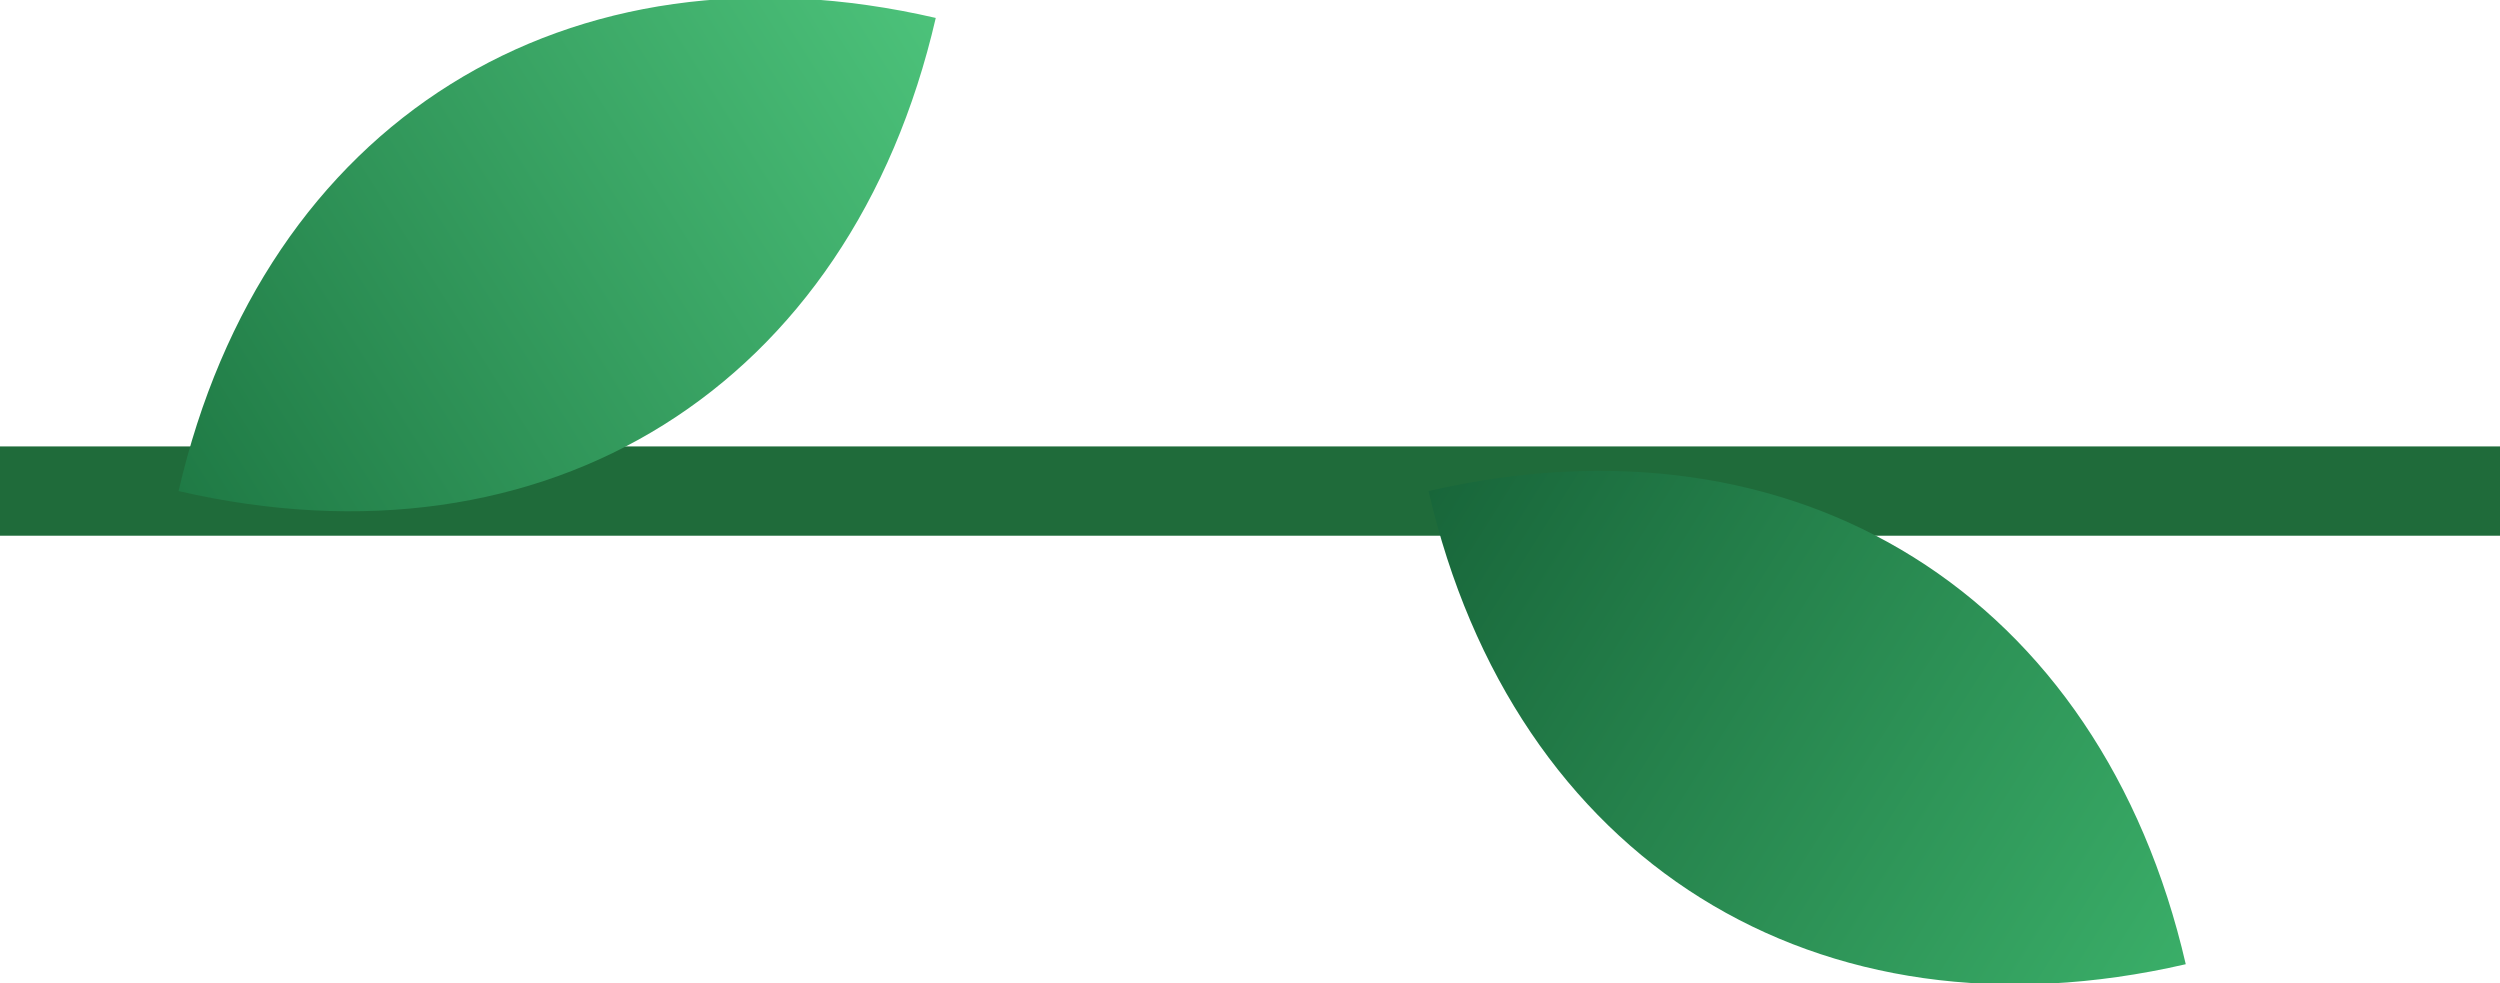
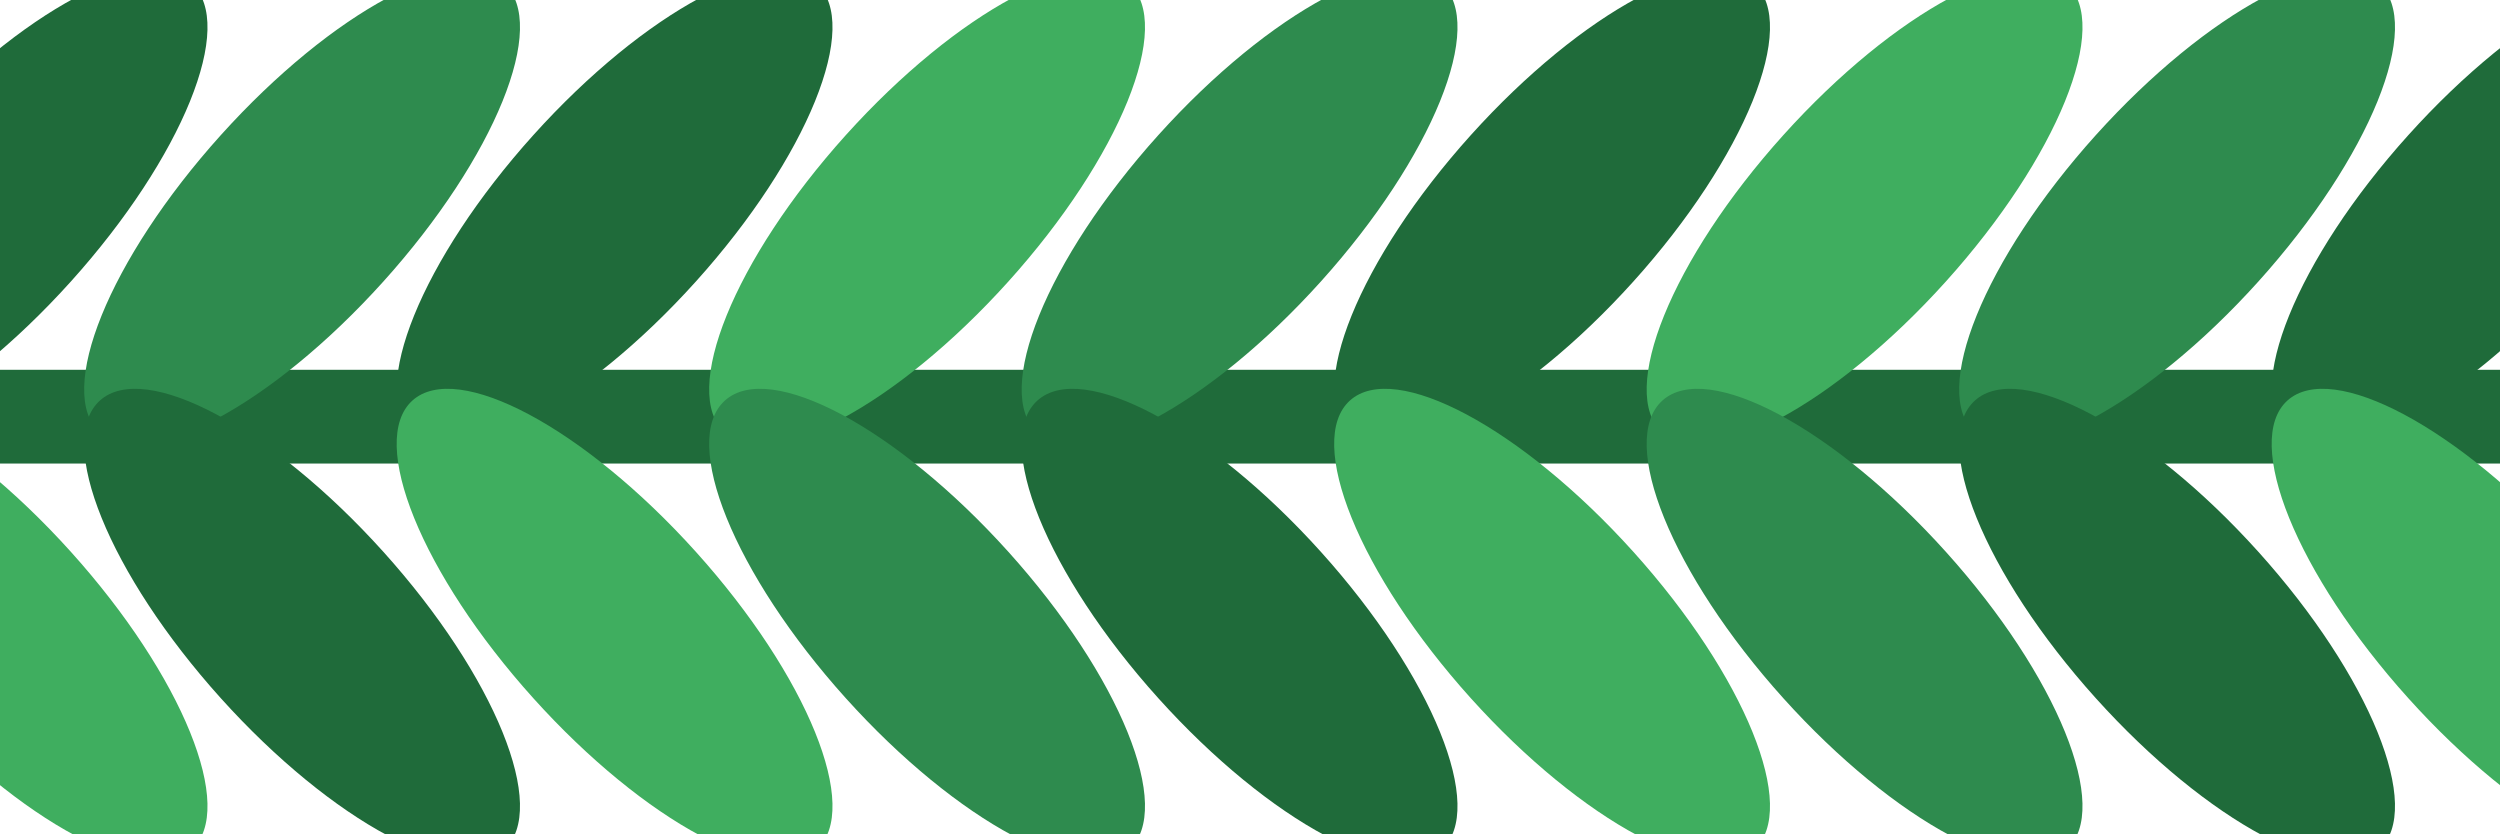
- <svg xmlns="http://www.w3.org/2000/svg" viewBox="0 0 28 11" width="28" height="11">
-   <defs>
-     <linearGradient id="a" x1="0" x2="1">
-       <stop offset="0" stop-color="#1F7A45" />
-       <stop offset="1" stop-color="#4CC27A" />
-     </linearGradient>
-     <linearGradient id="b" x1="0" x2="1">
-       <stop offset="0" stop-color="#18663A" />
-       <stop offset="1" stop-color="#3AAE68" />
-     </linearGradient>
-   </defs>
-   <path d="M0 5.5 H28" stroke="#1F6B3A" stroke-width="1" />
-   <g transform="translate(2 5.5) rotate(-32)">
-     <path d="M0 0 C3.00 -3.00 7.00 -3.00 10 0 C7.00 3.00 3.00 3.00 0 0Z" fill="url(#a)" />
-   </g>
-   <g transform="translate(16 5.5) rotate(32)">
-     <path d="M0 0 C3.00 -3.00 7.00 -3.00 10 0 C7.00 3.00 3.00 3.00 0 0Z" fill="url(#b)" />
-   </g>
+ <svg xmlns="http://www.w3.org/2000/svg" viewBox="0 0 24 8" width="24" height="8">
+   <path d="M0 4.0 H24" stroke="#1F6B3A" stroke-width=".9" />
+   <ellipse cx="-21.10" cy="2.00" rx="2.9" ry="1.05" transform="rotate(-48 -21.10 2.00)" fill="#2E8B4E" />
+   <ellipse cx="-21.10" cy="6.00" rx="2.9" ry="1.05" transform="rotate(48 -21.10 6.00)" fill="#1F6B3A" />
+   <ellipse cx="-18.10" cy="2.00" rx="2.9" ry="1.05" transform="rotate(-48 -18.10 2.00)" fill="#1F6B3A" />
+   <ellipse cx="-18.10" cy="6.00" rx="2.9" ry="1.05" transform="rotate(48 -18.10 6.00)" fill="#3FAE5F" />
+   <ellipse cx="-15.10" cy="2.00" rx="2.9" ry="1.05" transform="rotate(-48 -15.10 2.00)" fill="#3FAE5F" />
+   <ellipse cx="-15.10" cy="6.00" rx="2.9" ry="1.05" transform="rotate(48 -15.10 6.00)" fill="#2E8B4E" />
+   <ellipse cx="-12.10" cy="2.00" rx="2.9" ry="1.05" transform="rotate(-48 -12.10 2.00)" fill="#2E8B4E" />
+   <ellipse cx="-12.10" cy="6.00" rx="2.9" ry="1.05" transform="rotate(48 -12.10 6.00)" fill="#1F6B3A" />
+   <ellipse cx="-9.10" cy="2.00" rx="2.9" ry="1.05" transform="rotate(-48 -9.10 2.00)" fill="#1F6B3A" />
+   <ellipse cx="-9.10" cy="6.00" rx="2.9" ry="1.05" transform="rotate(48 -9.10 6.00)" fill="#3FAE5F" />
+   <ellipse cx="-6.10" cy="2.00" rx="2.9" ry="1.05" transform="rotate(-48 -6.10 2.00)" fill="#3FAE5F" />
+   <ellipse cx="-6.10" cy="6.00" rx="2.9" ry="1.05" transform="rotate(48 -6.10 6.00)" fill="#2E8B4E" />
+   <ellipse cx="-3.10" cy="2.00" rx="2.9" ry="1.05" transform="rotate(-48 -3.10 2.00)" fill="#2E8B4E" />
+   <ellipse cx="-3.10" cy="6.00" rx="2.9" ry="1.05" transform="rotate(48 -3.10 6.00)" fill="#1F6B3A" />
+   <ellipse cx="-0.10" cy="2.00" rx="2.9" ry="1.05" transform="rotate(-48 -0.10 2.00)" fill="#1F6B3A" />
+   <ellipse cx="-0.10" cy="6.00" rx="2.9" ry="1.05" transform="rotate(48 -0.10 6.00)" fill="#3FAE5F" />
+   <ellipse cx="2.90" cy="2.00" rx="2.9" ry="1.05" transform="rotate(-48 2.90 2.00)" fill="#2E8B4E" />
+   <ellipse cx="2.90" cy="6.00" rx="2.9" ry="1.05" transform="rotate(48 2.90 6.00)" fill="#1F6B3A" />
+   <ellipse cx="5.90" cy="2.00" rx="2.9" ry="1.05" transform="rotate(-48 5.90 2.00)" fill="#1F6B3A" />
+   <ellipse cx="5.90" cy="6.00" rx="2.9" ry="1.05" transform="rotate(48 5.90 6.00)" fill="#3FAE5F" />
+   <ellipse cx="8.90" cy="2.00" rx="2.9" ry="1.05" transform="rotate(-48 8.90 2.00)" fill="#3FAE5F" />
+   <ellipse cx="8.90" cy="6.00" rx="2.9" ry="1.05" transform="rotate(48 8.90 6.00)" fill="#2E8B4E" />
+   <ellipse cx="11.90" cy="2.00" rx="2.9" ry="1.05" transform="rotate(-48 11.90 2.00)" fill="#2E8B4E" />
+   <ellipse cx="11.90" cy="6.00" rx="2.9" ry="1.05" transform="rotate(48 11.90 6.00)" fill="#1F6B3A" />
+   <ellipse cx="14.90" cy="2.00" rx="2.9" ry="1.05" transform="rotate(-48 14.90 2.00)" fill="#1F6B3A" />
+   <ellipse cx="14.90" cy="6.00" rx="2.9" ry="1.05" transform="rotate(48 14.90 6.00)" fill="#3FAE5F" />
+   <ellipse cx="17.90" cy="2.00" rx="2.9" ry="1.05" transform="rotate(-48 17.90 2.00)" fill="#3FAE5F" />
+   <ellipse cx="17.90" cy="6.00" rx="2.9" ry="1.05" transform="rotate(48 17.90 6.00)" fill="#2E8B4E" />
+   <ellipse cx="20.90" cy="2.00" rx="2.9" ry="1.05" transform="rotate(-48 20.90 2.00)" fill="#2E8B4E" />
+   <ellipse cx="20.90" cy="6.00" rx="2.9" ry="1.05" transform="rotate(48 20.90 6.00)" fill="#1F6B3A" />
+   <ellipse cx="23.90" cy="2.00" rx="2.9" ry="1.05" transform="rotate(-48 23.90 2.00)" fill="#1F6B3A" />
+   <ellipse cx="23.90" cy="6.00" rx="2.9" ry="1.05" transform="rotate(48 23.90 6.00)" fill="#3FAE5F" />
+   <ellipse cx="26.90" cy="2.00" rx="2.9" ry="1.05" transform="rotate(-48 26.90 2.00)" fill="#2E8B4E" />
+   <ellipse cx="26.90" cy="6.00" rx="2.9" ry="1.05" transform="rotate(48 26.90 6.00)" fill="#1F6B3A" />
+   <ellipse cx="29.90" cy="2.00" rx="2.9" ry="1.05" transform="rotate(-48 29.90 2.00)" fill="#1F6B3A" />
+   <ellipse cx="29.90" cy="6.00" rx="2.9" ry="1.05" transform="rotate(48 29.90 6.00)" fill="#3FAE5F" />
+   <ellipse cx="32.90" cy="2.00" rx="2.9" ry="1.05" transform="rotate(-48 32.90 2.00)" fill="#3FAE5F" />
+   <ellipse cx="32.90" cy="6.00" rx="2.9" ry="1.05" transform="rotate(48 32.90 6.00)" fill="#2E8B4E" />
+   <ellipse cx="35.90" cy="2.00" rx="2.9" ry="1.05" transform="rotate(-48 35.90 2.00)" fill="#2E8B4E" />
+   <ellipse cx="35.90" cy="6.00" rx="2.9" ry="1.05" transform="rotate(48 35.90 6.00)" fill="#1F6B3A" />
+   <ellipse cx="38.90" cy="2.00" rx="2.9" ry="1.05" transform="rotate(-48 38.90 2.00)" fill="#1F6B3A" />
+   <ellipse cx="38.90" cy="6.00" rx="2.9" ry="1.05" transform="rotate(48 38.90 6.00)" fill="#3FAE5F" />
+   <ellipse cx="41.90" cy="2.00" rx="2.9" ry="1.05" transform="rotate(-48 41.90 2.00)" fill="#3FAE5F" />
+   <ellipse cx="41.90" cy="6.00" rx="2.9" ry="1.05" transform="rotate(48 41.90 6.00)" fill="#2E8B4E" />
+   <ellipse cx="44.90" cy="2.00" rx="2.9" ry="1.05" transform="rotate(-48 44.90 2.00)" fill="#2E8B4E" />
+   <ellipse cx="44.90" cy="6.00" rx="2.9" ry="1.05" transform="rotate(48 44.90 6.00)" fill="#1F6B3A" />
+   <ellipse cx="47.90" cy="2.00" rx="2.9" ry="1.05" transform="rotate(-48 47.90 2.00)" fill="#1F6B3A" />
+   <ellipse cx="47.90" cy="6.00" rx="2.9" ry="1.05" transform="rotate(48 47.90 6.00)" fill="#3FAE5F" />
</svg>
